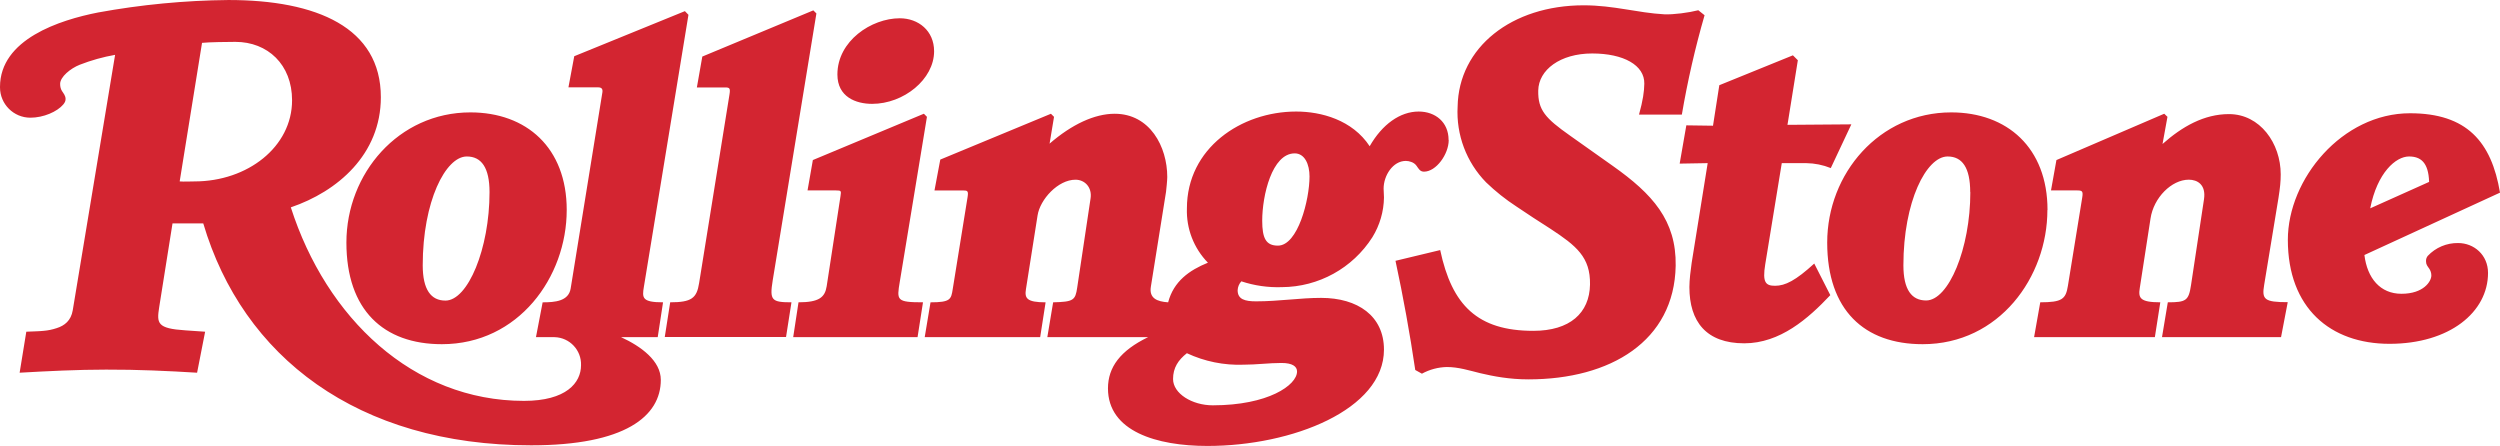
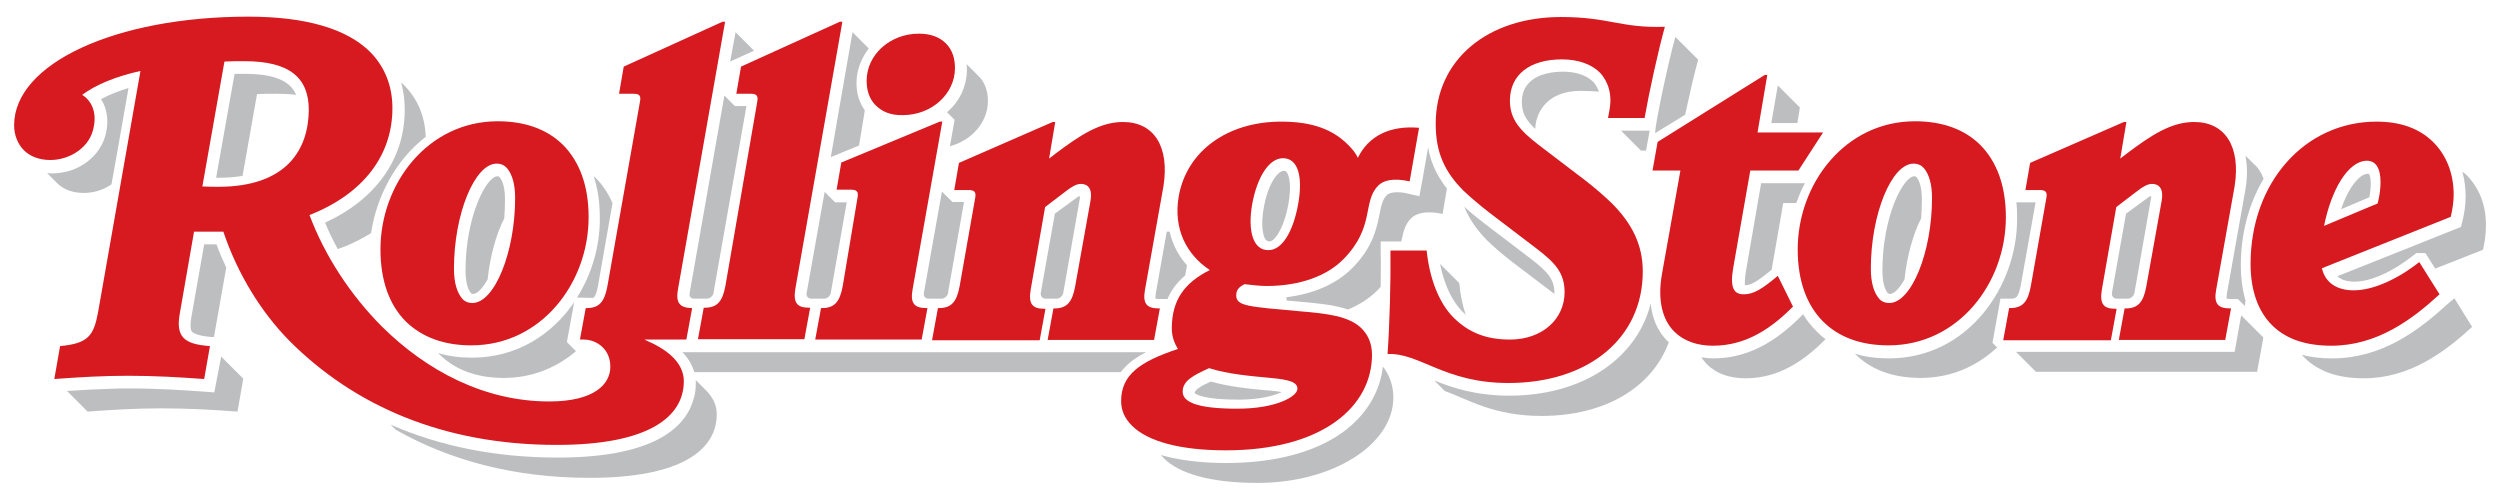
- <svg xmlns="http://www.w3.org/2000/svg" width="203" height="36.21" viewBox="154.5 237.895 203 36.21">
-   <path fill="#D32531" d="M178.216 246.038c0-2.908-1.986-4.743-4.603-4.743-.611 0-2.166.02-2.708.08l-1.815 11.251c.331.03.902 0 1.204 0 4.311 0 7.922-2.808 7.922-6.588zm32.188-6.949l-3.62 22.091c-.15.902-.16 1.263 1.555 1.263l-.432 2.828h-2.978c1.635.753 3.229 1.926 3.229 3.47 0 2.958-2.908 5.314-10.529 5.314-14.109 0-23.424-7.199-26.624-18.02h-2.497l-1.083 6.81c-.201 1.303-.181 1.725 2.136 1.875l1.595.11-.652 3.329c-2.307-.141-4.854-.262-7.391-.251-2.306 0-4.733.12-7.019.251l.542-3.329c.602-.03 1.013-.03 1.404-.071.362-.03.719-.104 1.063-.22.642-.201 1.163-.612 1.303-1.444l3.44-20.747a15.1 15.1 0 0 0-2.868.803c-.762.3-1.595.992-1.595 1.554 0 .241.051.421.151.582.13.2.291.381.291.651 0 .19-.08.301-.18.432-.501.602-1.625 1.082-2.678 1.082a2.466 2.466 0 0 1-2.467-2.466v-.03c0-3.881 4.854-5.436 7.962-6.047a62.284 62.284 0 0 1 10.589-1.013c7.17 0 12.374 2.236 12.374 7.892 0 4.653-3.529 7.661-7.31 8.944 2.878 8.976 9.907 15.714 18.932 15.714 3.43 0 4.633-1.464 4.633-2.898a2.206 2.206 0 0 0-2.134-2.275l-.102-.001h-1.424l.542-2.828c1.003 0 2.106-.09 2.276-1.122l2.577-15.935c.04-.28-.07-.4-.361-.4h-2.397l.472-2.527 8.985-3.66.291.301v-.012zm129.858 23.353l-.541 2.828h-9.666l.471-2.828c1.484 0 1.695-.13 1.886-1.403l1.052-6.959c.182-1.193-.541-1.595-1.232-1.595-1.404 0-2.857 1.464-3.109 3.149l-.872 5.645c-.13.803 0 1.163 1.665 1.163l-.441 2.828h-9.807l.501-2.828c1.774 0 2.075-.26 2.246-1.343l1.163-7.17c.08-.502 0-.571-.4-.571h-2.137l.441-2.467 8.754-3.761.262.251-.401 2.206c1.604-1.424 3.379-2.427 5.395-2.427 2.517 0 4.202 2.366 4.202 4.894 0 .592-.051 1.072-.182 1.915l-1.162 7.06c-.201 1.183.01 1.403 1.925 1.403l-.013.01zm-35.438-14.439l-1.664 3.54a5.513 5.513 0 0 0-1.996-.401h-1.984l-1.344 8.223c-.241 1.475.039 1.735.802 1.735.822 0 1.665-.422 3.179-1.805l1.304 2.566c-1.795 1.905-4.081 3.911-6.989 3.911-3.089 0-4.453-1.765-4.453-4.563 0-.592.102-1.395.182-1.955l1.303-8.113-2.275.04.541-3.108 2.166.03.512-3.289 5.977-2.427.4.401-.842 5.244 5.184-.04v.011zm-11.912-8.874a73.604 73.604 0 0 0-1.846 8.072h-3.479c.321-1.153.421-1.875.431-2.507.031-1.505-1.684-2.457-4.23-2.457-2.607 0-4.352 1.334-4.383 3.008-.029 1.585.572 2.247 2.578 3.66l3.469 2.457c3.229 2.286 5.174 4.423 5.113 8.112-.109 6.127-5.304 9.226-11.952 9.226-1.554 0-2.848-.25-3.911-.501-.902-.221-1.774-.502-2.717-.502a4.425 4.425 0 0 0-2.025.541l-.541-.3a139.365 139.365 0 0 0-1.605-8.865l3.63-.872c.953 4.492 3.038 6.558 7.562 6.558 2.968 0 4.563-1.443 4.603-3.76.04-2.226-1.113-3.148-3.22-4.532a111.997 111.997 0 0 1-2.757-1.805 16.484 16.484 0 0 1-2.457-1.956 8.15 8.15 0 0 1-2.316-6.157c.08-4.813 4.392-8.223 10.238-8.223 2.446 0 4.353.612 6.558.732.732.03 1.966-.131 2.748-.331l.502.401h.007zm-62.563 2.928c0 2.276-2.467 4.271-5.034 4.271-1.304 0-2.818-.551-2.818-2.386 0-2.728 2.768-4.563 5.064-4.563 1.515.001 2.788 1.014 2.788 2.678zm-.581 5.325l-2.206 13.396c-.25 1.505-.281 1.664 1.885 1.664l-.441 2.828h-10.098l.431-2.828c1.665 0 2.146-.4 2.287-1.303l1.123-7.32c.06-.421.07-.461-.361-.461h-2.316l.432-2.467 9.015-3.761.249.252zm-8.975-8.403l-3.55 21.689c-.261 1.615-.09 1.774 1.524 1.774l-.441 2.818h-9.847l.441-2.818c1.725 0 2.156-.33 2.347-1.554l2.467-15.322c.08-.501.02-.571-.361-.571h-2.287l.441-2.507 9.015-3.751.251.251v-.009zm130.951 13.687c-.051-1.604-.702-2.065-1.635-2.065-1.063 0-2.576 1.304-3.148 4.211l4.783-2.146zm5.756.872l-11.01 5.064c.23 1.885 1.283 3.148 3.008 3.148 1.805 0 2.427-1.013 2.427-1.484a.976.976 0 0 0-.181-.571c-.141-.2-.251-.32-.251-.581a.63.63 0 0 1 .141-.441 3.316 3.316 0 0 1 2.467-1.043c1.284 0 2.427.963 2.427 2.427 0 3.179-3.119 5.756-8.002 5.756-4.813 0-8.253-2.918-8.253-8.443 0-4.943 4.412-10.278 9.917-10.278 4.613-.001 6.619 2.315 7.31 6.446zm-43.019-.04c0-1.995-.651-2.897-1.835-2.897-1.725 0-3.59 3.65-3.59 8.834 0 1.985.672 2.858 1.845 2.858 1.825 0 3.59-4.212 3.59-8.795m6.257 1.454c0 5.436-3.91 10.891-10.127 10.891-4.733 0-7.752-2.758-7.752-8.253 0-5.605 4.232-10.569 10.068-10.569 4.542 0 7.821 2.868 7.821 7.922m-60.938 13.116c0-.411-.381-.691-1.264-.691-1.012 0-2.035.14-3.078.14a9.973 9.973 0 0 1-4.603-.933c-.702.552-1.123 1.184-1.123 2.096 0 1.174 1.534 2.136 3.229 2.136 4.484-.001 6.839-1.635 6.839-2.748m1.014-15.825c0-1.002-.392-1.885-1.204-1.885-1.845 0-2.638 3.42-2.638 5.465 0 1.424.301 2.026 1.274 2.026 1.624 0 2.567-3.73 2.567-5.616m11.302-2.957c0 1.153-1.023 2.567-2.006 2.567-.321 0-.432-.23-.602-.472a.869.869 0 0 0-.441-.32 1.244 1.244 0 0 0-.432-.081c-1.053 0-1.805 1.193-1.805 2.247l.03.722a6.321 6.321 0 0 1-.942 3.229 8.765 8.765 0 0 1-7.351 4.052 9.414 9.414 0 0 1-3.289-.472 1.147 1.147 0 0 0-.301.723c0 .741.592.902 1.494.902 1.876 0 3.55-.281 5.284-.281 2.969 0 5.104 1.464 5.104 4.201 0 4.863-7.421 7.822-14.339 7.822-4.111 0-8.072-1.184-8.072-4.673 0-1.725 1.003-3.068 3.259-4.162h-8.183l.472-2.828c1.645-.04 1.805-.159 1.955-1.202l1.083-7.23c.141-.893-.461-1.524-1.223-1.524-1.424 0-2.878 1.604-3.079 2.898l-.942 5.977c-.121.741.04 1.082 1.594 1.082l-.441 2.828h-9.375l.471-2.828c1.625 0 1.674-.24 1.805-1.082l1.204-7.461c.08-.501 0-.541-.361-.541h-2.326l.471-2.507 8.985-3.721.251.251-.361 2.176c1.805-1.564 3.65-2.427 5.285-2.427 2.868 0 4.271 2.678 4.271 5.134 0 .271-.07.943-.1 1.204l-1.233 7.711c-.15.933.501 1.203 1.404 1.263.451-1.714 1.725-2.606 3.229-3.218a6.018 6.018 0 0 1-1.705-4.413c0-4.883 4.402-7.861 8.874-7.861 2.036 0 4.563.682 5.967 2.817 1.014-1.774 2.467-2.817 3.98-2.817 1.354 0 2.427.862 2.427 2.307m-77.875 4.239c0-1.995-.662-2.897-1.845-2.897-1.725 0-3.58 3.65-3.58 8.834 0 1.985.672 2.868 1.845 2.868 1.825 0 3.58-4.212 3.58-8.805m6.267 1.454c0 5.436-3.911 10.891-10.138 10.891-4.723 0-7.751-2.758-7.751-8.253 0-5.605 4.232-10.569 10.068-10.569 4.553 0 7.822 2.868 7.822 7.922" />
+ <svg xmlns="http://www.w3.org/2000/svg" xml:space="preserve" id="Layer_1" x="0" y="0" version="1.1" viewBox="0 0 690.6 135.8">
+   <style>.gl-st1{fill:#d71920}</style>
+   <path d="m556.7 51.8-.2.9v.1l.2-1zm1.5 27.1 3.2-17.9.9-5.1H557c.2 1.5.2 3.1.2 4.7 0 18.4-13.5 38.4-35.4 38.4-3.4 0-6.6-.4-9.4-1.3l.1.1c4.4 4.4 10.5 6.6 18.1 6.6 7.5 0 14-2.6 19.2-6.8l1.9-1.6-1.3-1.3 2.2-12.2h2.8c1.3 0 2.1 0 2.8-3.6zm-36.1 2.3c1.1 0 2.6-1.5 4-4 .7-6.6 2.4-12.6 4.6-16.9.1-1.6.2-3.3.2-5.1 0-2.9-.5-5.1-1.5-6.3-.1-.1-.2-.2-.6-.2-3 0-8.8 11-8.8 26 0 2.9.5 5.1 1.5 6.3.2.1.3.2.6.2zM482 78.8c1.5 0 3.1-.7 7.4-4.3l3.2-18.4h3.6c.7-1.9 1.4-3.7 2.4-5.5h-12.1l-4.2 24.3c-.4 2.4-.3 3.5-.3 3.9-.1 0-.1 0 0 0zm15.2-49.1-6.1-6.1-1.8 10.4h7.2zm4.5 61.7c-1.4-1.4-2.6-2.9-3.6-4.6l-.2.2-.3.3c-5 5-13 11.7-24.2 11.7-1.2 0-2.3-.1-3.4-.3.4.7 1 1.3 1.5 1.9 2.6 2.6 6.2 3.9 10.7 3.9 9.5 0 16.5-5.2 22.1-10.8-1-.7-1.8-1.5-2.6-2.3zm-77.6-55.8c.1-4.3 3.1-10.5 12.5-10.5 1.7 0 3.4.1 5.1.2-.4-1-.9-2-1.6-2.7-1.8-1.8-4.8-2.8-8.3-2.8-3.4 0-11.4.8-11.4 8.4 0 2.8.9 4.8 3.7 7.4zm35.6 57.6c-1.7-2-3.3-5-3.7-9.4-1.2 4.8-3.5 9.1-6.7 12.7-7 8-18.5 12.8-32.3 12.8-9.2 0-15.6-2.1-20.8-4.2l2.9 2.9c6.4 2.3 13.5 6.9 26.7 6.9 17.5 0 30.6-7.8 35.2-20.4-.1-.1-.2-.2-.4-.3-.3-.3-.6-.7-.9-1zm-5-51.6 1-5.5h-7.9l5.5 5.5zm-55 10.5c-.8-1-1.5-2.1-2.2-3.2-1.5-2.6-2.5-5.3-3-8.2l-1.5 8.6-.9 4.9-3.1-.7c-1.2-.3-2.2-.4-3.1-.4-1.3 0-2.3.3-2.8.8-1.1 1.1-1.5 2.6-2 5.2-.8 3.9-1.8 9.2-7.6 15-4.4 4.4-10.7 7.1-18.1 8v.9c.6.1 1.3.1 2 .2l2.3.2c4.4.4 8.9.8 12.7 2.1 3.1-1.3 5.7-3 7.8-5 .4-.4.9-.9 1.2-1.3 0-3.3.1-6.5 0-9.5v-3h5.7c.5-2.5 1-4.7 2.7-6.4 1.4-1.4 4.2-2.2 8.7-1.2l1.2-7zm-49 14.6c1.3 0 3.9-3.3 5.2-10.3.9-5 .3-7.9-.5-8.9-.2-.2-.3-.3-.8-.3-1.5 0-4.3 3.3-5.5 10.2-.9 5-.2 7.9.6 8.9.3.2.5.4 1 .4zm3.4 41.6c-.7-.1-1.8-.3-3.1-.4l-1.4-.1c-4.6-.4-10.2-1-15.1-2.4-2.7 1.2-4.4 2.2-4.5 3.2.4.3 2.4 1.8 12.1 1.8 5.9 0 9.9-1.1 12-2.1zm-26.7-32.2.5-2.8c-2.4-2.7-4-5.8-4.8-9.3h-.8l-3 16.9c-.1.9-.2 1.4-.1 1.6.2 0 .5.1.9.1h2.4c1.1-2.5 2.7-4.7 4.9-6.5zm-65-35.7c6-1.6 10.5-6.6 10.5-12.5 0-2.7-.8-5.1-2.5-6.8l-3.4-3.4c.1.5.1 1.1.1 1.6 0 2.3-.6 4.6-1.5 6.6-1 1.9-2.3 3.7-4 5.1l2.1 2.1-1.3 7.3zm-23.5-9.9c-.7-1-1.3-2.2-1.7-3.4-.4-1.3-.6-2.7-.6-4.2 0-3.5 1.3-6.8 3.4-9.5l-4.5-4.5-3.8 21.8-2.2 12.7 7.8-3.2 1.6-9.7zm-99.7 73.9c7.4 0 14-2.6 19.2-6.8l.5-.4.2-.2-1.8-1.8-.7-.7 2-11c-6.1 8.9-15.8 15.3-28.2 15.3-3.4 0-6.6-.4-9.4-1.3l.1.1c4.5 4.6 10.6 6.8 18.1 6.8zm24.6-22.1c.6-.3 1-1.2 1.4-3.4l4-22.8c-1.2-2.7-2.7-5-4.7-7-.1-.1-.3-.3-.5-.4 1.2 3.5 1.7 7.4 1.7 11.8 0 7.5-2.2 15.2-6.3 21.7l4.4.1zm-33.1-1.1c1.1 0 2.6-1.5 4-4 .7-6.6 2.4-12.6 4.6-16.9.1-1.6.2-3.3.2-5.1 0-2.9-.5-5.1-1.5-6.3-.1-.1-.2-.2-.6-.2-3 0-8.8 11-8.8 26 0 2.9.5 5.1 1.5 6.3.2.1.2.2.6.2zM58.5 93.1h.6l3.4-19.2c-1-2.1-1.9-4.2-2.7-6.4h-3.4l-3.5 19.9c-.5 2.7-.2 3.8.1 4.2.5.5 1.8 1.2 5.5 1.5zm9.2-72.7h-2.9l-5.1 28.7h.9c2.4 0 4.5-.2 6.4-.5L71 26c1.8-.1 3.6-.1 5.5-.1 2 0 3.7.1 5.3.3-1.4-3.3-5-5.8-14.1-5.8zM30.8 50.9l1.7-9.5 1.7-9.7 1.3-7.4c-2.9.9-5.4 1.9-7.6 3.1 1.6 2.4 2.1 5.5 1.5 8.8-.9 5.1-4.8 9.2-9.9 10.9-1.6.5-3.3.8-5.1.8-.5 0-.9 0-1.4-.1l2.8 2.8c1.7 1.7 4.2 2.7 7.3 2.7 2.7 0 5.5-.8 7.7-2.4zm86.8-13.1c-.2-5.8-2.3-10.6-6.1-14.4-.2-.2-.5-.4-.7-.6.7 2.4 1 4.9 1 7.6 0 13.5-8 24.7-22 31.1 1 2.5 2.2 4.9 3.5 7.3l1.4-.5c2.9-1.1 5.5-2.5 7.8-3.9 1.5-10.1 6.8-20.2 15.1-26.6zM676.1 84c-8.1 7.4-18.2 15-31.9 15-3 0-5.8-.3-8.3-1 .2.3.4.5.7.8 3.8 3.8 9.2 5.7 16.4 5.7 12.7 0 22.4-7.3 29.9-14.2l-4.9-7.9-1.9 1.6zm5.2-35.7c-.3-.3-.7-.6-1.1-.9.6 2.2.9 4.5.9 6.9 0 2.2-.3 4.5-.9 6.9l-.4 1.5-34.1 13.6c.8.8 2.2 1.5 4.7 1.5 4.5 0 10.5-2.7 16.2-7.2l.9-.7h2.5l2.7 4.3 13.2-5.2c.5-2.2.8-4.3.8-6.2.2-6.1-1.9-11-5.4-14.5zm-26.4 2.5c0-2.3-.5-2.8-.6-2.8h-.2c-2.2 0-5.3 3.6-7.4 9.8l7.8-3.3c.3-1.5.4-2.8.4-3.7zm-29.7 42.4-6.1-6.1-1.8 10.1h-60.4l5.5 5.5h61.1l1.6-8.7.1-.8zm-433.4 9.6h117.8c1.5-2 3.5-3.6 5.9-4.9.4-.2.7-.4 1.1-.6H188.5c1.6 1.6 2.7 3.5 3.3 5.5zm11.4-93.9-1.5 8.1 6.6-3zm-144 99.5-2.7-.2c-5.5-.4-12.8-.9-20.8-.9-1.7 0-3.4 0-5.2.1-3.6.1-7.5.3-12 .6l5.7 5.7c6.8-.5 13.5-.9 20.3-.9 7.4 0 14.3.4 21.1.9l1.6-9.1-6.1-6.1-1.9 9.9zm132.4 1.8c-2 7.4-10.2 16.2-37.5 16.2-17.1 0-32.5-3.1-46.2-9.1l1.4 1.4c14.8 8.4 32.6 13.3 53.6 13.3 25.5 0 35.1-7.8 35.1-17.6 0-2.6-1.2-4.8-3-6.6l-.4-.4-2.4-2.4v.9c0 1.3-.1 2.8-.6 4.3zM459 26.4c-.1.7-.3 1.3-.4 2-.4 1.9-.7 3.7-1 5.3l-.3 2-.1 1.1 8.3-5.1c1.2-5.5 2.5-11.3 3.6-15.2l-6.3-6.3c-1.2 4.3-2.6 10.5-3.8 16.2zm-58.6 54.5c1 2 2.2 3.8 3.5 5.1.3.3.7.6 1 1-.9-2.7-1.5-5.6-1.8-8.8l-5.3-5.3c.6 3 1.5 5.7 2.6 8zm222.2-35.6c-.1-.1-.1-.1 0 0l-2.3-2.3c.2 1.3.4 2.7.4 4.2 0 1.6-.1 3.2-.4 5l-5.1 28.7c-.1.9-.2 1.4-.1 1.6.2 0 .5.1.9.1h2.2l1.4 1.4.5.5.2-1.5-.1-.4c-.8-2.8-1.2-5.9-1.2-9.2 0-9.1 2.3-17.3 6.3-24-.6-1.7-1.5-3.1-2.7-4.1zM417.8 72.4l11.6 8.8v-.1c0-3.9-1.7-5.9-6.5-9.6l-13-9.9c-2.1-1.6-3.9-3.1-5.4-4.5 1.3 3.3 3.3 6.2 6.1 9.1 2 2 4.5 4.1 7.2 6.2zM224.1 82.5h3.6c.8 0 1.6-.7 1.8-1.5l.1-.7 4.3-24.4h-3.2l-2.9-2.9-5 28.1c-.1.8.5 1.4 1.3 1.4zm32.4 0h3.6c.8 0 1.6-.7 1.8-1.5l.1-.8 4.3-24.4h-3.2l-2.9-2.9-5 28.1c-.1.9.4 1.5 1.3 1.5zm-64.8 0h3.6c.8 0 1.6-.7 1.8-1.5l.1-.7 9-51H203l-2.9-2.9-9.6 54.6c-.2.9.4 1.5 1.2 1.5zm97.1 0h3.1c.8 0 1.6-.7 1.8-1.5l4.2-23.9.3-1.8.2-1h-.1l-.3-.1-6.3 4.6-.3.2-3.9 21.9c-.1 1 .5 1.6 1.3 1.6zm295.9 0h3.1c.8 0 1.6-.7 1.8-1.5l4.3-24.5.2-1.2.2-1h-.1l-.3-.1-6.3 4.6-.3.2-3.9 21.9c-.1 1 .5 1.6 1.3 1.6zm-202.5 19-.2-.2c-.8 7.1-4.7 13.5-11.2 18.2-7.7 5.5-18.8 8.4-32.1 8.4-7.1 0-13.1-.8-18-2.2.3.3.5.6.8.9 4.3 4.3 13.1 6.8 25.9 6.8 20.8 0 37.5-10.6 37.5-23.6 0-3-.9-5.9-2.7-8.3z" style="fill:#bcbec0" />
+   <path d="M112.1 88.8c-4.5-4.5-7-11.2-7-19.9 0-18.2 13.1-35.4 32.4-35.4 7.5 0 13.7 2.2 18.1 6.6 4.5 4.6 7 11.2 7 19.9 0 18.2-13.1 35.4-32.4 35.4-7.5 0-13.6-2.2-18.1-6.6zm30.2-34.1c0-3.8-.8-6.5-2.2-8.2-.7-.8-1.6-1.3-2.9-1.3-6.1 0-11.8 14-11.8 29 0 3.8.8 6.5 2.2 8.2.6.8 1.6 1.3 2.9 1.3 6.1 0 11.8-14 11.8-29zM209.2 28c.3-1.6-.3-2.1-1.8-2.1h-4l1.3-7.5L232 6h.7l-13 73.8c-.6 3.8.4 5.2 3.8 5.2h.3l-1.6 8.7h-29.4l1.6-8.7h.3c3.4 0 4.9-1.7 5.7-6.1l8.8-50.9zm27.7 26.5c.3-1.6-.3-2.1-1.8-2.1h-4l1.3-7.5 27.2-11.3h.7l-8.2 46.3c-.7 3.8.4 5.2 3.8 5.2h.3l-1.6 8.7h-29.4l1.6-8.7h.3c3.4 0 4.9-1.7 5.7-6.1l4.1-24.5zm5-25.4c-1.7-1.7-2.5-4-2.5-6.8 0-7.2 6.5-13 14.4-13 3.4 0 5.8 1 7.5 2.7s2.5 4 2.5 6.8c0 7.2-6.5 13-14.4 13-3.4.1-5.8-1-7.5-2.7zm15.6 64.7 1.6-8.7h.3c3.4 0 4.9-1.7 5.7-6.1l4.3-24.4c.3-1.6-.3-2.1-1.8-2.1h-4l1.3-7.5 25.9-11.3h.7l-1.7 10.1 1.7-1.3c6.9-5.2 12.4-8.8 18.7-8.8 8.6 0 12.9 6.8 11.2 17.7L316.3 80c-.7 3.8.4 5.2 3.8 5.2h.3l-1.6 8.7h-29.4l1.6-8.7h.3c3.4 0 4.9-1.7 5.7-6.1l4.2-23.4c.7-3.6-.7-4.9-2.6-4.9-1.3 0-2.6.8-4.4 2.2l-5.5 4.2-4 22.9c-.6 3.8.4 5.2 3.8 5.2h.3l-1.6 8.7h-29.7v-.2z" class="gl-st1" />
+   <path d="M389.4 50.1c-4.5-1-7.3-.3-8.7 1.2-4.4 4.4-.8 11.4-9.6 20.3-4.5 4.6-12 7.4-21.2 7.4-2.1 0-4.2-.3-6.1-.5-1.6.8-2.3 1.6-2.3 3.1 0 3 3.4 3.1 17.7 4.4 7.2.6 13.5 1.3 16.9 4.7 1.7 1.7 2.9 4 2.9 7.3 0 14.2-13.5 26.4-40.4 26.4-12.7 0-21.6-2.5-25.9-6.8-2-2-3-4.2-3-6.8 0-7.2 5.1-10.9 15.7-14.4-1-1.6-1.7-3.4-1.7-5.7 0-7.8 3.5-12.6 10.5-16.1-6.5-4.3-10.1-11.4-8.6-20.3 2.2-12.6 13.5-20.7 28.3-20.7 8.7 0 14.3 2.2 18.5 6.4 1.2 1.2 2.1 2.3 2.7 3.6 2.9-6 8.8-9 16.9-8.3l-2.6 14.8zm-31 57.3c0-1.7-1.8-2.5-7.4-3-5.2-.5-11.7-1-17-2.7-4.4 2-7.3 3.5-7.3 6.5s4.4 4.7 15.1 4.7c10.8 0 16.6-3.4 16.6-5.5zm.2-51c1.4-7.8-.1-12.7-4.2-12.7-3.8 0-7.1 5.1-8.5 12.7-1.3 7.5.3 12.7 4.4 12.7 3.8.1 6.9-5 8.3-12.7z" class="gl-st1" />
+   <path d="M383.3 97.8c.6-8.7.9-20.2.8-28.6h10c.8 7.9 3.5 14.6 7.4 18.5 4.2 4.2 9.1 6.1 15.6 6.1 9 0 15.1-5.7 15.1-13.1 0-5.3-2.6-8.1-7.7-12l-13-9.9c-2.7-2.1-5.2-4.2-7.2-6.1-5.2-5.2-7.7-10.5-7.7-18.5 0-17.7 14.3-29.5 34.6-29.5 13.4 0 16.4 3.1 28.7 2.7-1.8 6.5-4.3 17.8-5.6 25.2h-10.1l.4-2.2c.8-4.2-.3-7.9-2.7-10.4-2.2-2.2-5.9-3.6-10.4-3.6-9 0-14.4 4.3-14.4 11.4 0 5.1 2.7 8.2 7.9 12.2l13 9.9c2.7 2.1 5.1 4.2 7.2 6.2 5.7 5.7 8.6 11.6 8.6 18.9 0 18.5-15.1 30.8-37.1 30.8-17.8 0-24.5-8.4-33.4-8z" class="gl-st1" />
+   <path d="M481.7 81.3c2.6 0 4.9-1.3 9.4-5.1l4.2 8.5c-5.6 5.6-12.6 10.8-22.1 10.8-4.4 0-8.1-1.3-10.7-3.9-3.2-3.2-4.7-8.5-3.4-15.9l5.1-28.6h-7.7l1.4-7.9 29.6-18.5h.7l-2.7 15.9h18.1l-6.8 10.5h-13.3l-4.7 26.8c-1 5.7.2 7.4 2.9 7.4z" class="gl-st1" />
+   <path d="M503.6 88.8c-4.5-4.5-7-11.2-7-19.9 0-18.2 13.1-35.4 32.4-35.4 7.5 0 13.7 2.2 18.1 6.6 4.5 4.6 7 11.2 7 19.9 0 18.2-13.1 35.4-32.4 35.4-7.6 0-13.7-2.2-18.1-6.6zm30.1-34.1c0-3.8-.8-6.5-2.2-8.2-.7-.8-1.6-1.3-2.9-1.3-6.1 0-11.8 14-11.8 29 0 3.8.8 6.5 2.2 8.2.6.8 1.6 1.3 2.9 1.3 6.1 0 11.8-14 11.8-29zM187.3 79.8l13-73.8h-.7l-27.3 12.4-1.3 7.5h4c1.6 0 2.1.5 1.8 2.1l-9 51c-.8 4.4-2.3 6.1-5.7 6.1h-.3l-1.6 8.7h1c3.6 0 7.4 2.6 7.4 7.5 0 4.8-4.4 9.6-16.9 9.6-17.9 0-33.9-8.5-46.2-20.7-8.8-8.8-15.9-19.8-20-30.8 15-5.9 22.9-16.6 22.9-29.5 0-6.2-2.1-11.4-6.1-15.5C95.9 8 84.6 4.6 68.6 4.6c-36.8 0-64.7 13-64.7 30 0 2.7 1 5.2 2.7 6.9 1.7 1.7 4.2 2.7 7.3 2.7 5.5 0 11.1-3.6 12-9.2.8-3.9-.5-7.1-3.2-8.8 3.9-2.9 9.4-5.1 16.1-6.6L27.1 86.2c-1.2 6.5-2.7 8.7-10.5 9.4l-1.6 9.1c6.8-.5 13.5-.9 20.3-.9 7.4 0 14.3.4 21.1.9l1.6-9.1c-7.4-.5-9.5-2.7-8.3-9.2L53.6 64h8.1C65.6 75.6 72.1 86.2 80 94.2c17.8 17.8 42.3 28.7 73.8 28.7 25.5 0 35.1-7.8 35.1-17.6 0-2.6-1.2-4.8-3-6.6-2.1-2.1-4.9-3.6-7.7-4.8-.3-.1 0-.1 0-.1h11.4l1.6-8.7h-.2c-3.3-.1-4.4-1.5-3.7-5.3zm-127-28.2c-1.3 0-2.9 0-4.4-.1L62 17c1.8-.1 3.6-.1 5.5-.1 12.7 0 17.8 4.7 17.8 13.5-.1 11.1-6.3 21.2-25 21.2zm493.1 42.2 1.6-8.7h.3c3.4 0 4.9-1.7 5.7-6.1l4.3-24.4c.3-1.6-.3-2.1-1.8-2.1h-4l1.3-7.5 25.9-11.3h.7l-1.7 10.1 1.7-1.3c6.9-5.2 12.4-8.8 18.7-8.8 8.6 0 12.9 6.8 11.2 17.7L612.2 80c-.7 3.8.4 5.2 3.8 5.2h.3l-1.6 8.7h-29.4l1.6-8.7h.3c3.4 0 4.9-1.7 5.7-6.1l4.2-23.4c.7-3.6-.7-4.9-2.6-4.9-1.3 0-2.6.8-4.4 2.2l-5.5 4.2-4 22.9c-.6 3.8.4 5.2 3.8 5.2h.3l-1.6 8.7h-29.7v-.2zm120.5-12.5c-7.5 6.9-17.2 14.2-29.9 14.2-7.2 0-12.6-1.9-16.4-5.7-3.8-3.8-5.9-9.5-5.9-16.9 0-22.5 15-39.3 34.8-39.3 6.8 0 12 2 15.7 5.7 3.5 3.5 5.6 8.5 5.6 14.4 0 2-.3 4-.8 6.2l-35.6 14.2c.9 3.9 4 6.1 8.8 6.1 5.3 0 12-3 18.1-7.8l5.6 8.9zM642 62.4l14.8-6.2c.6-2.3.8-4.3.8-5.9 0-4-1.4-5.9-3.8-5.9-5.2.1-9.8 8-11.8 18z" class="gl-st1" />
</svg>
